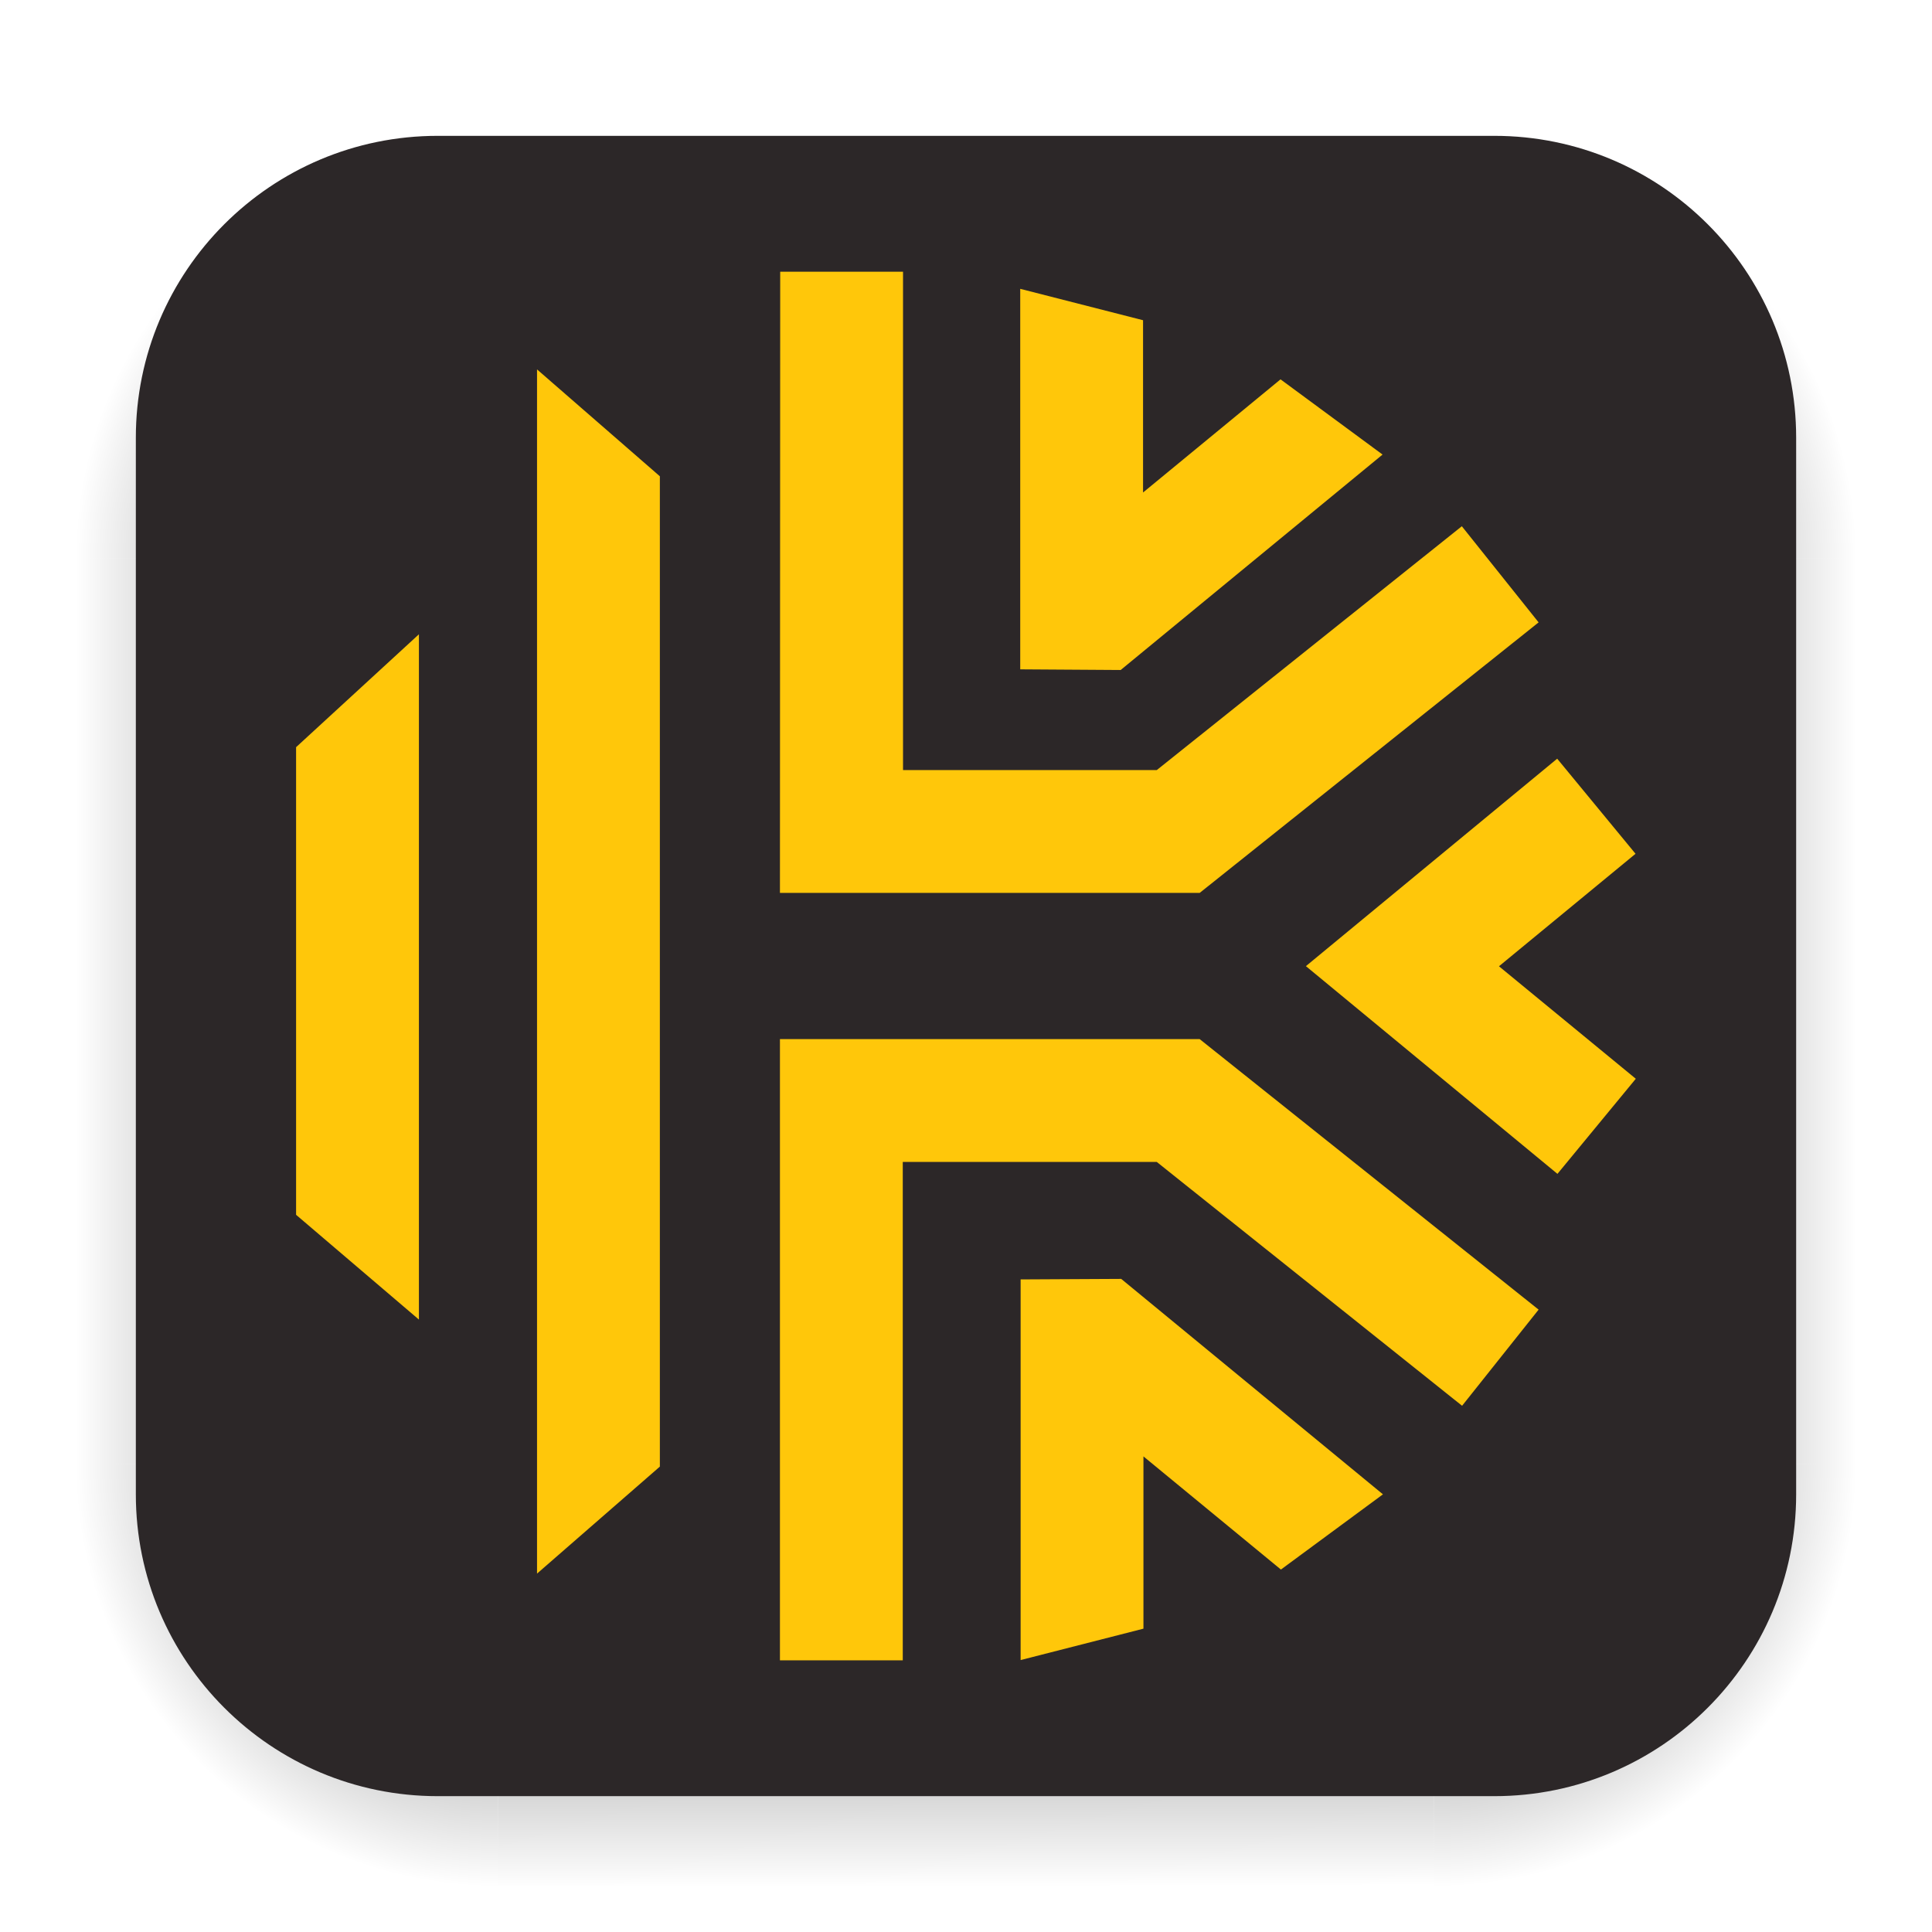
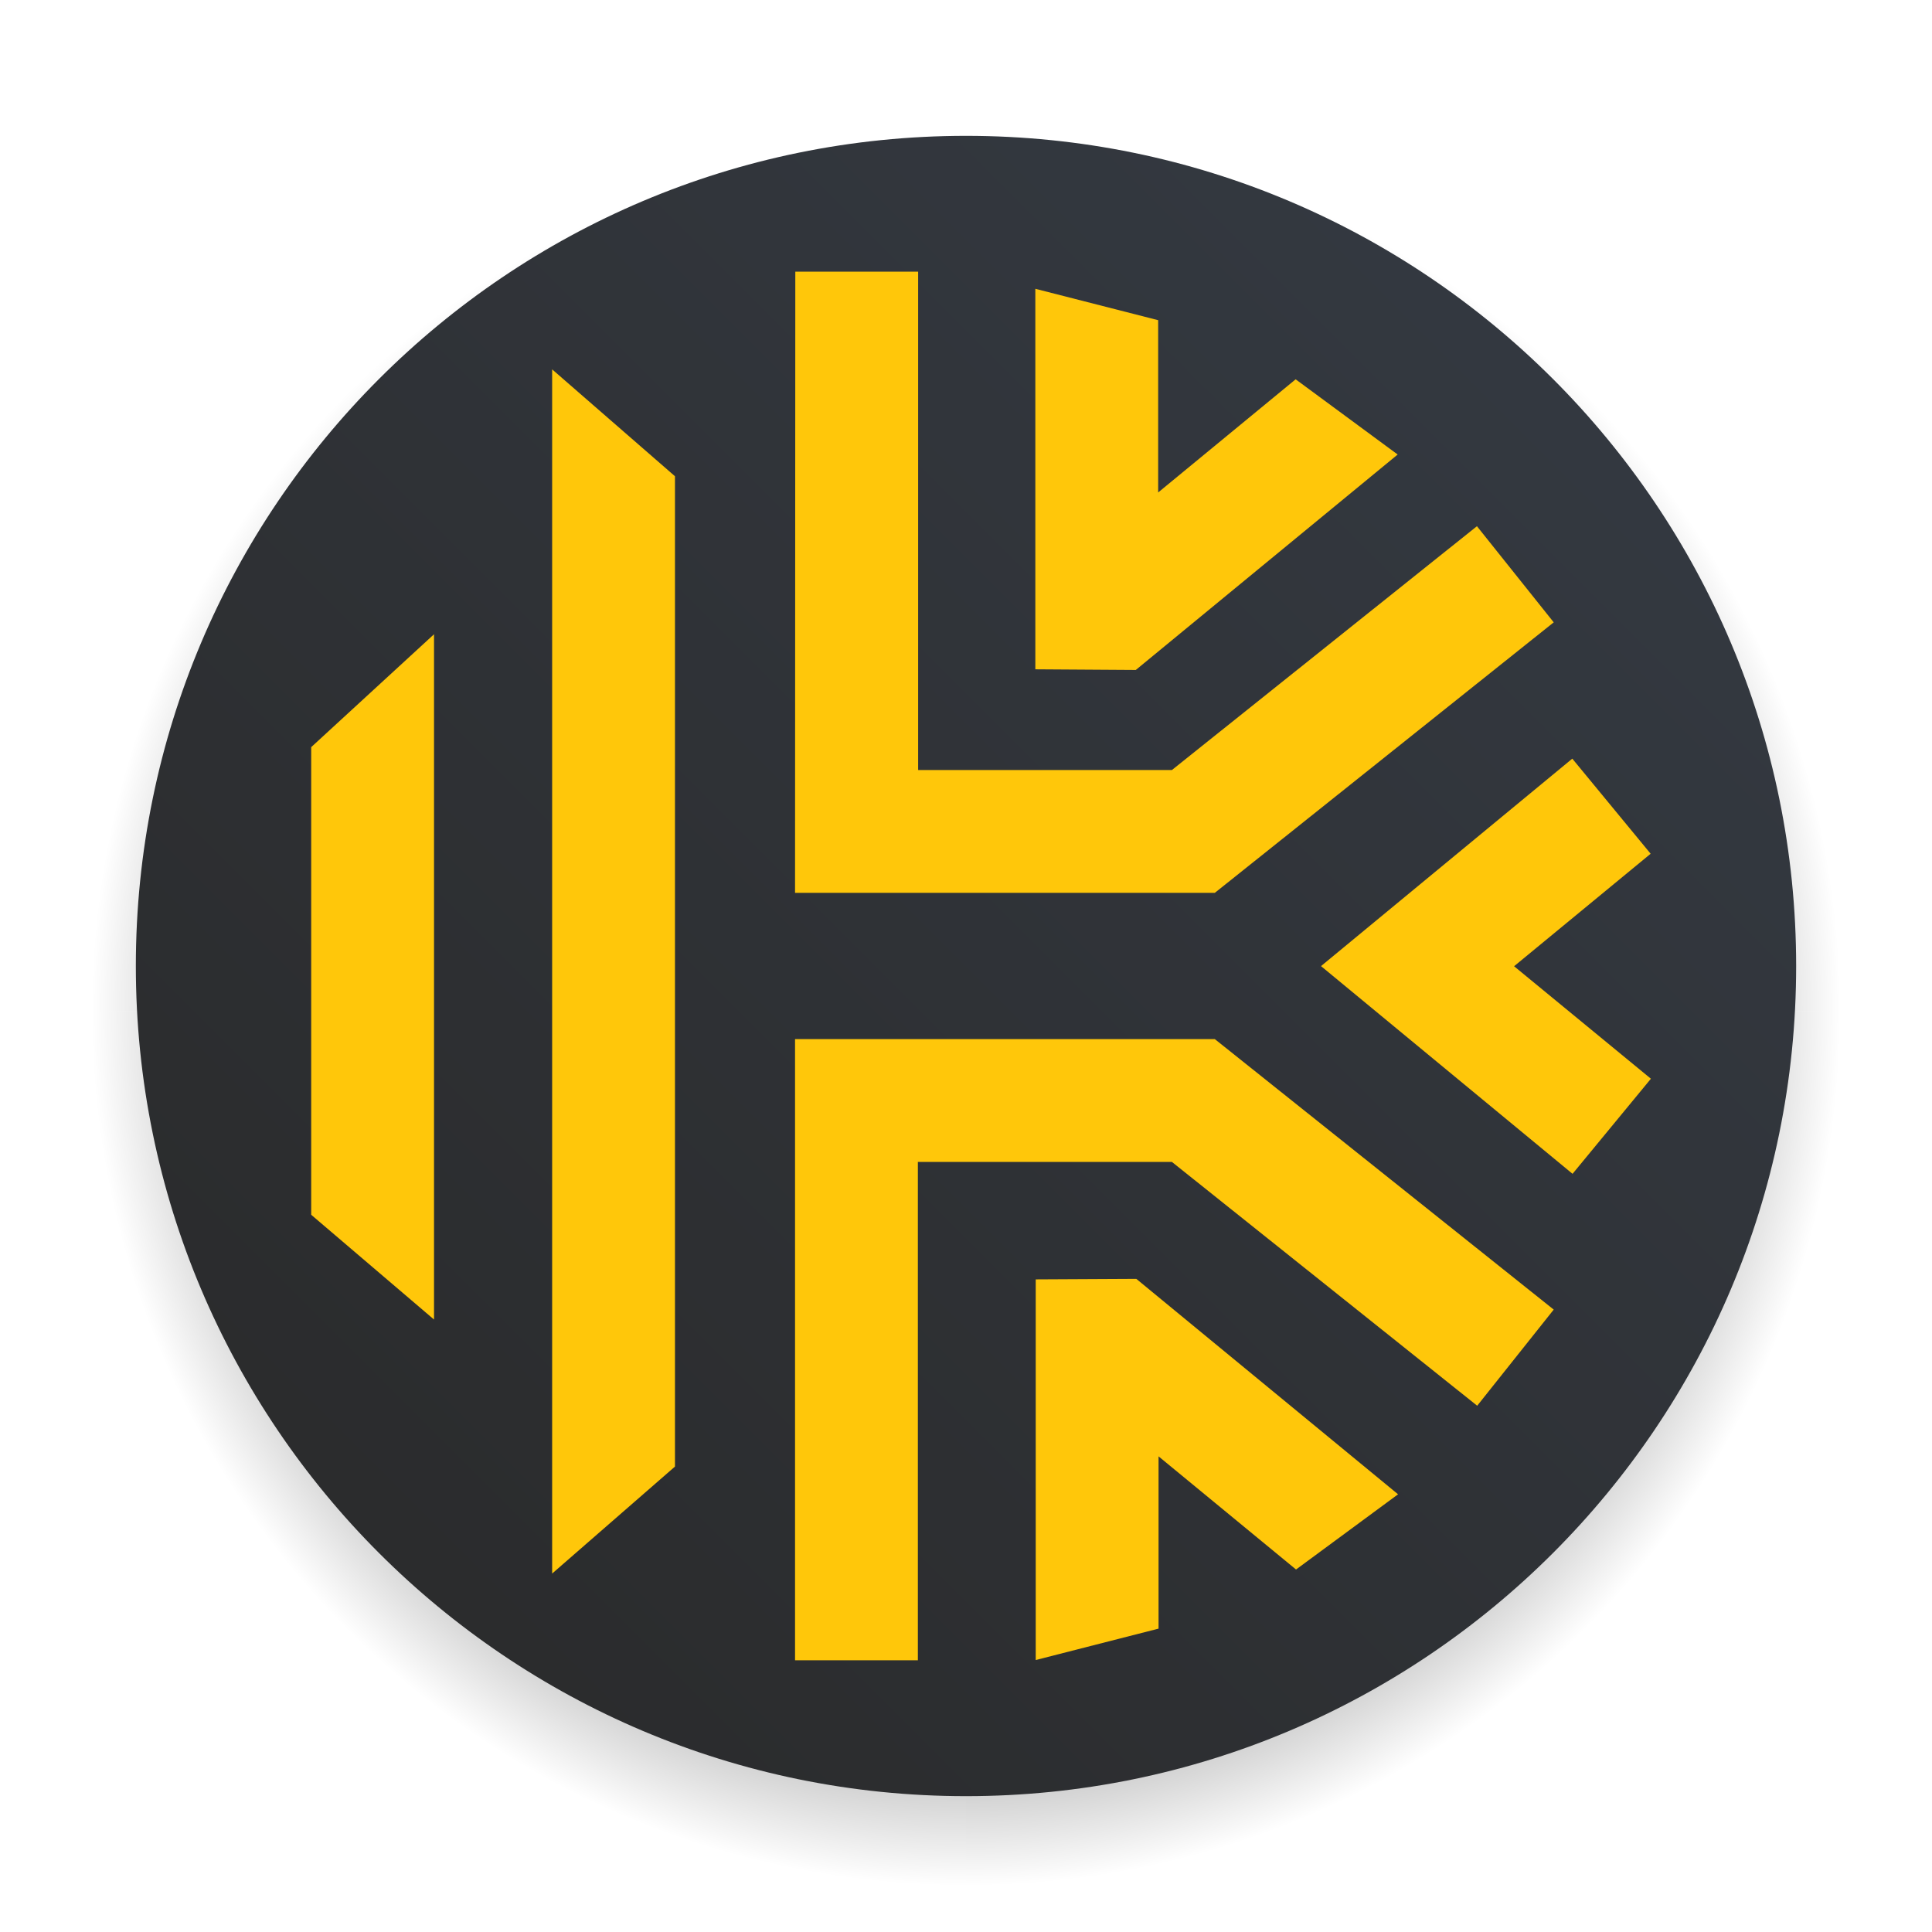
<svg xmlns="http://www.w3.org/2000/svg" width="64" height="64" version="1.1" viewBox="0 0 64 64" id="svg45">
  <defs id="defs13">
-     <filter id="filter1208" x="-0.2" y="-0.322" width="1.401" height="1.643" color-interpolation-filters="sRGB">
-       <feGaussianBlur stdDeviation="0.432" id="feGaussianBlur2" />
-     </filter>
-     <filter id="filter1057-4-7" x="-0.027" y="-0.027" width="1.054" height="1.054" color-interpolation-filters="sRGB">
-       <feGaussianBlur stdDeviation="0.619" id="feGaussianBlur5" />
-     </filter>
-     <linearGradient id="linearGradient1053-5-5" x1="-127" x2="-72" y1="60" y2="5" gradientTransform="matrix(0.2646,0,0,0.2646,34.795,-0.13542)" gradientUnits="userSpaceOnUse">
-       <stop stop-color="#32d7ff" offset="0" id="stop8" style="stop-color:#363031;stop-opacity:1;" />
-       <stop stop-color="#329bff" offset="1" id="stop10" style="stop-color:#231f20;stop-opacity:1;" />
-     </linearGradient>
-     <filter id="filter1057-4-7-3" x="-0.027" y="-0.027" width="1.054" height="1.054" color-interpolation-filters="sRGB">
-       <feGaussianBlur stdDeviation="0.619" id="feGaussianBlur5-6" />
-     </filter>
    <radialGradient id="gradient_ds_br" cx="0" cy="0" r="1" gradientUnits="userSpaceOnUse" gradientTransform="matrix(13.9984,0.00477622,-0.00477841,14.0048,47.5016,48.4952)">
      <stop offset="0.65" id="stop1" />
      <stop offset="1" stop-opacity="0" id="stop2" />
    </radialGradient>
-     <linearGradient id="gradient_ds_b" x1="30.449" y1="48.5" x2="30.492" y2="62.5" gradientUnits="userSpaceOnUse">
-       <stop offset="0.654" id="stop3" />
-       <stop offset="1" stop-opacity="0" id="stop4" />
-     </linearGradient>
    <radialGradient id="gradient_ds_bl" cx="0" cy="0" r="1" gradientUnits="userSpaceOnUse" gradientTransform="matrix(0,14,-14,0,16.5,48.5)">
      <stop offset="0.65" id="stop5" />
      <stop offset="1" stop-opacity="0" id="stop6" />
    </radialGradient>
-     <linearGradient id="gradient_ds_r" x1="47.5" y1="33.5" x2="61.5" y2="33.501" gradientUnits="userSpaceOnUse">
-       <stop offset="0.649" id="stop7" />
-       <stop offset="1" stop-opacity="0" id="stop8" />
+     <radialGradient id="gradient_ds_tr" cx="0" cy="0" r="1" gradientTransform="matrix(0.00843236,-14,14.0084,0.0189842,47.4916,18.5)" gradientUnits="userSpaceOnUse">
+       <stop offset="0.65" id="stop13" />
+       <stop offset="1" stop-opacity="0" id="stop14" />
+     </radialGradient>
+     <radialGradient id="gradient_ds_tl" cx="0" cy="0" r="1" gradientTransform="matrix(-0.00843236,-14,-14.0084,0.0189842,16.5084,18.5)" gradientUnits="userSpaceOnUse">
+       <stop offset="0.65" id="stop17" />
+       <stop offset="1" stop-opacity="0" id="stop18" />
+     </radialGradient>
+     <radialGradient id="gradient_ds_br-0" cx="0" cy="0" r="1" gradientUnits="userSpaceOnUse" gradientTransform="matrix(28.9967,0.00989361,-0.00989812,29.0099,32.0033,33.4901)">
+       <stop offset="0.85" id="stop1-6" />
+       <stop offset="1" stop-opacity="0" id="stop6-2" />
+     </radialGradient>
+     <radialGradient id="gradient_ds_bl-6" cx="0" cy="0" r="1" gradientUnits="userSpaceOnUse" gradientTransform="matrix(0,29,-29,0,32,33.5)">
+       <stop offset="0.846" id="stop8-1" />
+       <stop offset="1" stop-opacity="0" id="stop14-8" />
+     </radialGradient>
+     <radialGradient id="gradient_ds_tr-7" cx="0" cy="0" r="1" gradientTransform="matrix(0.017467,-29,29.0175,0.0393245,31.9825,33.5)" gradientUnits="userSpaceOnUse">
+       <stop offset="0.85" id="stop16-9" />
+       <stop offset="1" stop-opacity="0" id="stop18-2" />
+     </radialGradient>
+     <radialGradient id="gradient_ds_tl-0" cx="0" cy="0" r="1" gradientTransform="matrix(-0.017467,-29,-29.0175,0.0393245,32.0175,33.5)" gradientUnits="userSpaceOnUse">
+       <stop offset="0.85" id="stop20" />
+       <stop offset="1" stop-opacity="0" id="stop21" />
+     </radialGradient>
+     <linearGradient id="linearGradient7556" gradientUnits="objectBoundingBox" x1="1" y1="0" x2="0" y2="1">
+       <stop offset="0" stop-color="#353b44" id="stop3" />
+       <stop offset="1" stop-color="#292929" id="stop4" />
    </linearGradient>
-     <linearGradient id="gradient_ds_l" x1="16.5" y1="33.895" x2="2.5" y2="33.895" gradientUnits="userSpaceOnUse">
-       <stop offset="0.649" id="stop9" />
-       <stop offset="1" stop-opacity="0" id="stop10" />
-     </linearGradient>
-     <radialGradient id="gradient_ds_tr" cx="0" cy="0" r="1" gradientTransform="matrix(0.00843236,-14,14.0084,0.0189842,47.4916,18.5)" gradientUnits="userSpaceOnUse">
-       <stop offset="0.65" id="stop11" />
-       <stop offset="1" stop-opacity="0" id="stop12" />
-     </radialGradient>
-     <linearGradient id="gradient_ds_t" x1="29.98" y1="18.5" x2="29.916" y2="4.5" gradientUnits="userSpaceOnUse">
-       <stop offset="0.649" id="stop13" />
-       <stop offset="1" stop-opacity="0" id="stop14" />
-     </linearGradient>
-     <radialGradient id="gradient_ds_tl" cx="0" cy="0" r="1" gradientTransform="matrix(-0.00843236,-14,-14.0084,0.0189842,16.5084,18.5)" gradientUnits="userSpaceOnUse">
-       <stop offset="0.65" id="stop15" />
-       <stop offset="1" stop-opacity="0" id="stop16" />
-     </radialGradient>
  </defs>
  <g id="ds" opacity="0.25">
-     <path id="ds-br" d="m 47.5,48.5 h 14 v 14 h -14 z" fill="url(#gradient_ds_br)" style="fill:url(#gradient_ds_br)" />
-     <path id="ds-b" d="m 16.5,48.5 h 31 v 14 h -31 z" fill="url(#gradient_ds_b)" style="fill:url(#gradient_ds_b)" />
-     <path id="ds-bl" d="m 2.5,48.5 h 14 v 14 h -14 z" fill="url(#gradient_ds_bl)" style="fill:url(#gradient_ds_bl)" />
-     <path id="ds-r" d="m 47.5,18.5 h 14 v 30 h -14 z" fill="url(#gradient_ds_r)" style="fill:url(#gradient_ds_r)" />
-     <path id="ds-l" d="m 2.5,18.5 h 14 v 30 h -14 z" fill="url(#gradient_ds_l)" style="fill:url(#gradient_ds_l)" />
-     <path id="ds-tr" d="m 47.5,4.5 h 14 v 14 h -14 z" fill="url(#gradient_ds_tr)" style="fill:url(#gradient_ds_tr)" />
-     <path id="ds-t" d="m 16.5,4.5 h 31 v 14 h -31 z" fill="url(#gradient_ds_t)" style="fill:url(#gradient_ds_t)" />
-     <path id="ds-tl" d="m 16.5,4.5 h -14 v 14 h 14 z" fill="url(#gradient_ds_tl)" style="fill:url(#gradient_ds_tl)" />
+     <path id="ds-br" d="m 32,33.5 h 29 v 29 H 32 Z" fill="url(#gradient_ds_br)" style="fill:url(#gradient_ds_br-0)" />
+     <path id="ds-bl" d="m 3,33.5 h 29 v 29 H 3 Z" fill="url(#gradient_ds_bl)" style="fill:url(#gradient_ds_bl-6)" />
+     <path id="ds-tr" d="m 32,4.5 h 29 v 29 H 32 Z" fill="url(#gradient_ds_tr)" style="fill:url(#gradient_ds_tr-7)" />
+     <path id="ds-tl" d="M 32,4.5 H 3 v 29 h 29 z" fill="url(#gradient_ds_tl)" style="fill:url(#gradient_ds_tl-0)" />
  </g>
-   <rect x="4.5" y="4.5" width="55" height="55" stroke-linecap="round" stroke-width="2.744" id="bg" style="fill:#2c2728;fill-opacity:1" rx="10" />
-   <g id="art" transform="matrix(4.333086,0,0,4.333086,-5.886029,-4.683563)">
+   <rect style="fill:url(#linearGradient7556);fill-opacity:1;stroke-width:2.744;stroke-linecap:round" id="bg" width="55" height="55" x="4.5" y="4.5" rx="27.5" />
+   <g id="art" transform="matrix(4.333086,0,0,4.333086,-5.385582,-4.684773)">
    <path style="fill:#ffc70a;fill-opacity:1;stroke:none;stroke-width:0.265px;stroke-linecap:butt;stroke-linejoin:miter;stroke-opacity:1" d="M 5.464,3.905 6.403,4.722 V 12.293 L 5.464,13.111 Z" id="path940" />
    <path style="fill:#ffc70a;fill-opacity:1;stroke:none;stroke-width:0.265px;stroke-linecap:butt;stroke-linejoin:miter;stroke-opacity:1" d="M 4.561,5.93 3.622,6.793 v 3.575 l 0.939,0.801 z" id="path942" />
    <path style="fill:#ffc70a;fill-opacity:1;stroke:none;stroke-width:0.265px;stroke-linecap:butt;stroke-linejoin:miter;stroke-opacity:1" d="m 7.323,3.158 -0.002,4.749 h 3.209 l 2.591,-2.068 -0.587,-0.735 -2.332,1.864 H 8.262 V 3.158 Z" id="path944" />
    <path style="fill:#ffc70a;fill-opacity:1;stroke:none;stroke-width:0.265px;stroke-linecap:butt;stroke-linejoin:miter;stroke-opacity:1" d="M 9.158,3.289 V 6.198 L 9.926,6.203 11.928,4.556 11.148,3.981 10.097,4.846 V 3.529 Z" id="path946" />
    <path style="fill:#ffc70a;fill-opacity:1;stroke:none;stroke-width:0.265px;stroke-linecap:butt;stroke-linejoin:miter;stroke-opacity:1" d="M 7.321,9.025 V 13.774 H 8.26 V 9.964 h 1.942 l 2.334,1.864 0.585,-0.735 -2.591,-2.068 z" id="path948" />
    <path style="fill:#ffc70a;fill-opacity:1;stroke:none;stroke-width:0.265px;stroke-linecap:butt;stroke-linejoin:miter;stroke-opacity:1" d="m 13.263,6.881 -1.921,1.586 1.923,1.588 0.599,-0.727 -1.046,-0.86 1.044,-0.86 z" id="path950" />
    <path style="fill:#ffc70a;fill-opacity:1;stroke:none;stroke-width:0.265px;stroke-linecap:butt;stroke-linejoin:miter;stroke-opacity:1" d="m 9.161,10.862 v 2.91 l 0.939,-0.24 v -1.317 l 1.051,0.865 0.78,-0.575 -2.001,-1.647 z" id="path952" />
  </g>
</svg>
